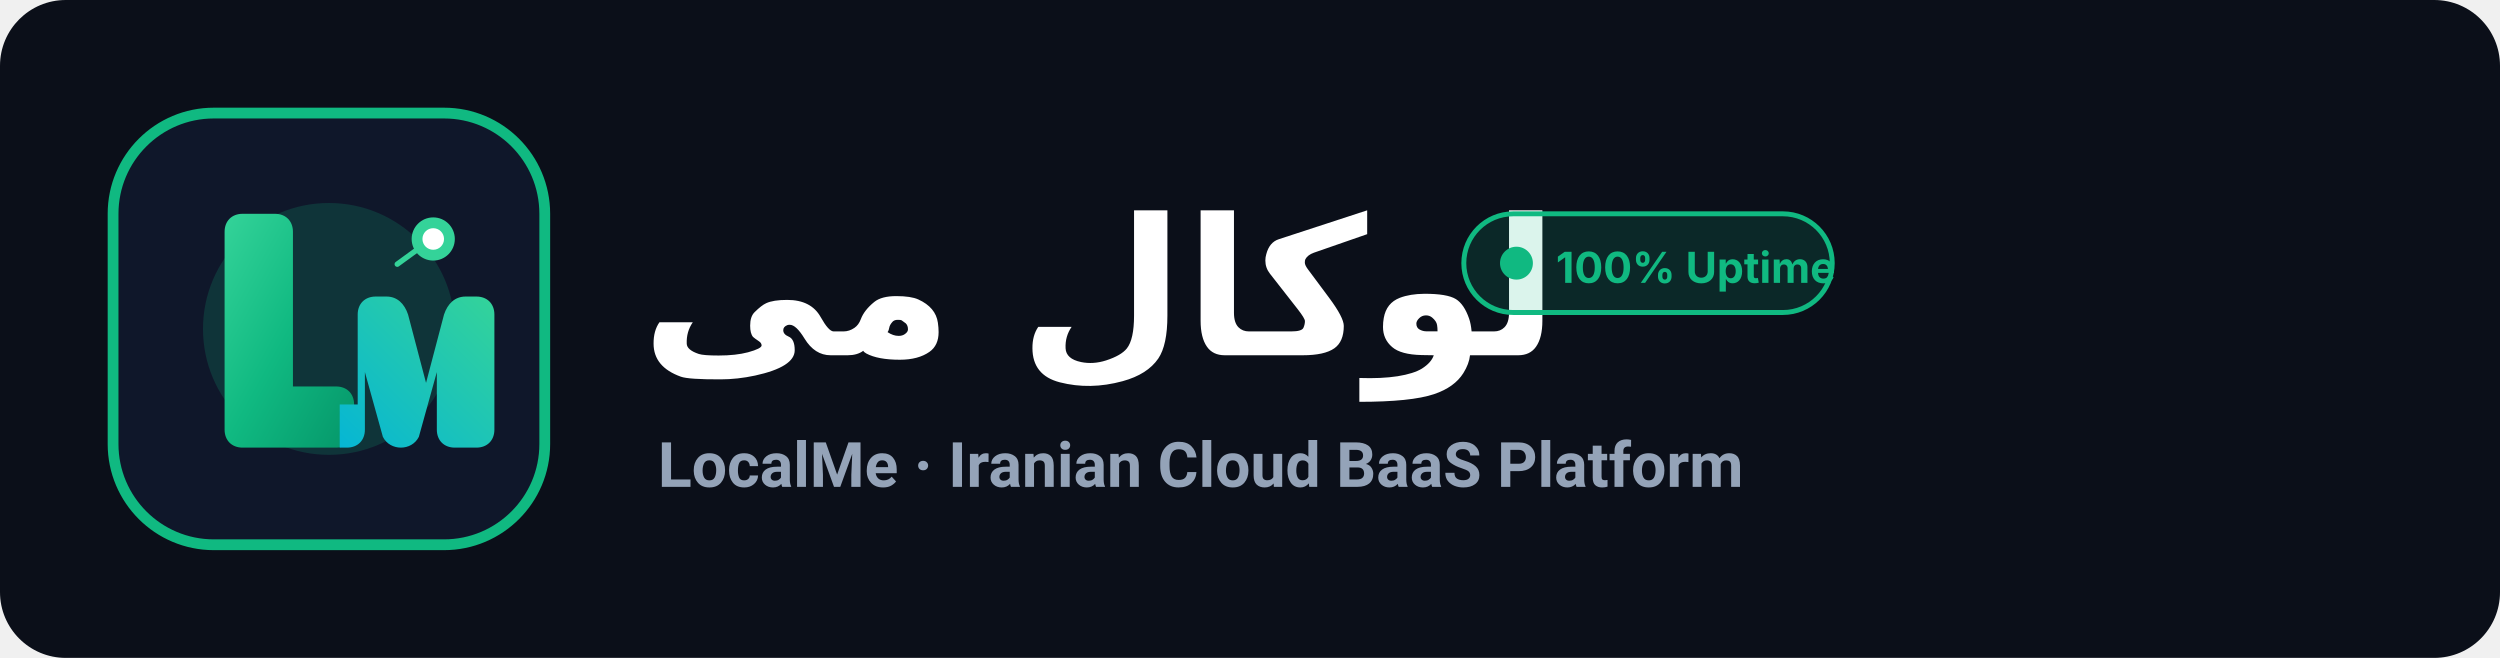
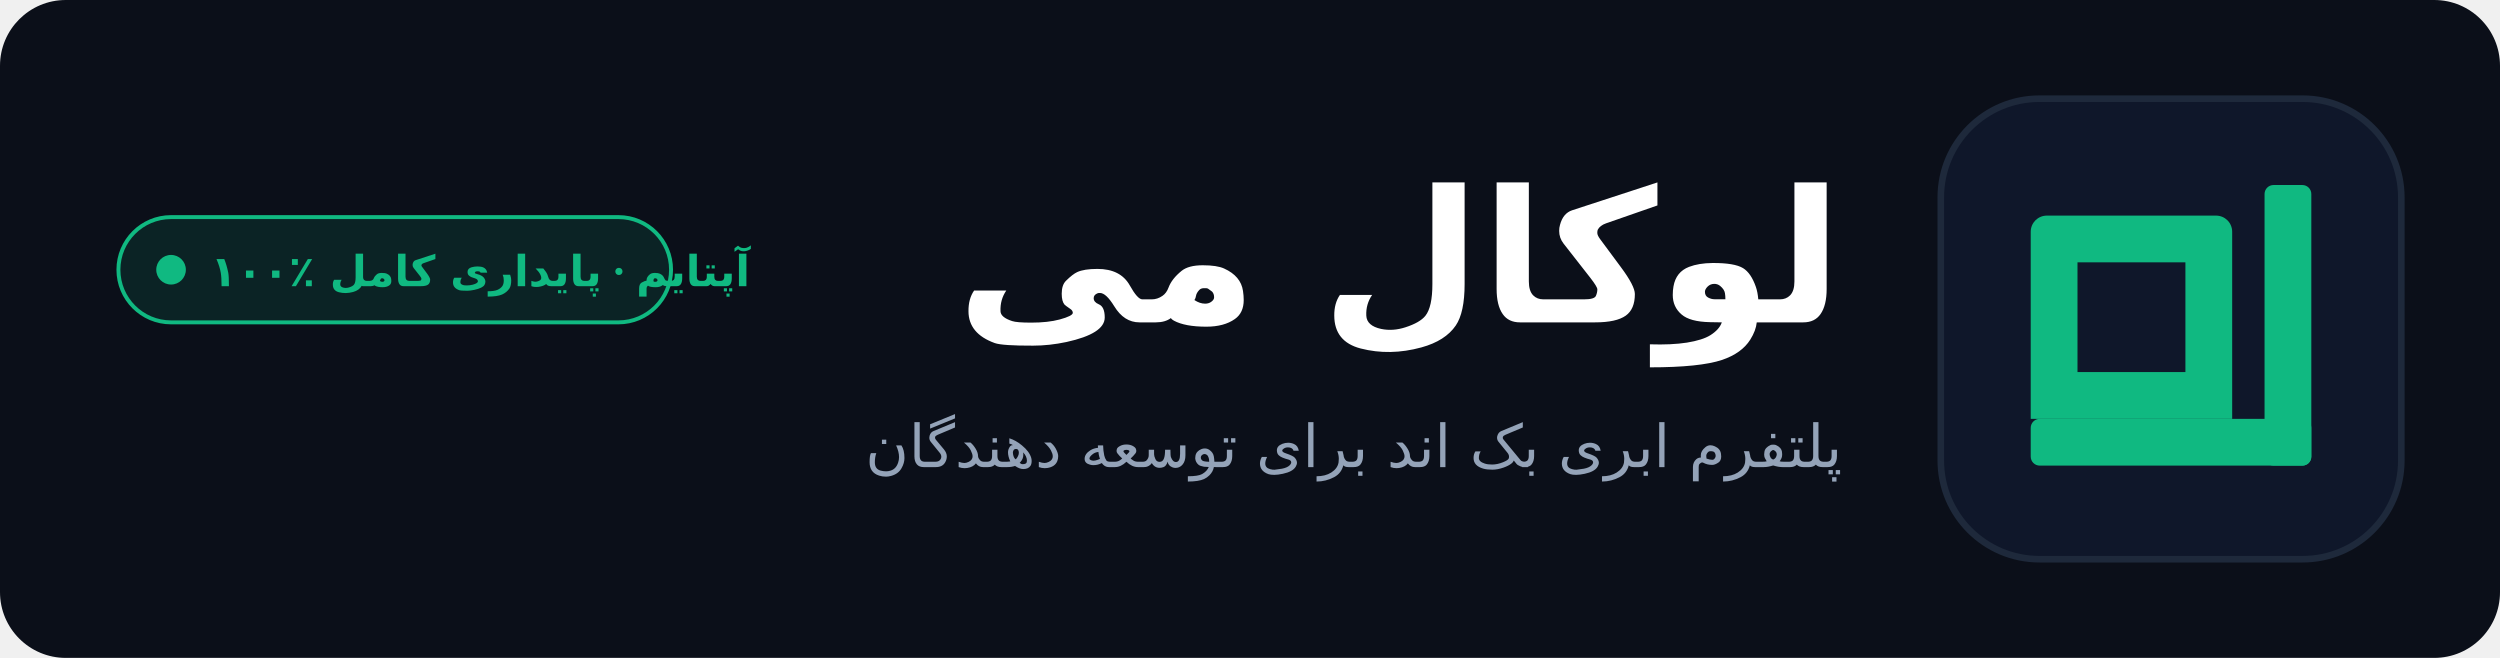
- <svg xmlns="http://www.w3.org/2000/svg" viewBox="0 0 760 200" width="100%" height="100%">
+ <svg xmlns="http://www.w3.org/2000/svg" viewBox="0 0 760 200" width="100%" height="100%" dir="rtl">
  <defs>
-     <linearGradient id="logoPrimaryGrad_1" x1="0%" y1="0%" x2="100%" y2="100%">
-       <stop offset="0%" stop-color="#34d399" />
-       <stop offset="50%" stop-color="#10b981" />
-       <stop offset="100%" stop-color="#059669" />
-     </linearGradient>
-     <linearGradient id="logoAccentGrad_1" x1="0%" y1="100%" x2="100%" y2="0%">
-       <stop offset="0%" stop-color="#06b6d4" />
-       <stop offset="100%" stop-color="#34d399" />
-     </linearGradient>
+     <style>
+       .brand-persian-title {
+         font-family: 'Vazirmatn', -apple-system, BlinkMacSystemFont, 'Segoe UI', Roboto, sans-serif;
+         font-size: 56px;
+         font-weight: 900;
+         fill: #ffffff;
+         text-anchor: end;
+       }
+       .brand-persian-sub {
+         font-family: 'Vazirmatn', -apple-system, BlinkMacSystemFont, 'Segoe UI', Roboto, sans-serif;
+         font-size: 18px;
+         font-weight: 500;
+         fill: #94a3b8;
+         text-anchor: end;
+       }
+       .brand-badge-text {
+         font-family: 'Vazirmatn', -apple-system, sans-serif;
+         font-size: 13px;
+         font-weight: 700;
+         fill: #10b981;
+       }
+     </style>
  </defs>
  <rect width="760" height="200" fill="#0b0f19" rx="20" />
-   <g transform="translate(30, 30) scale(0.2734)">
-     <rect x="16" y="16" width="480" height="480" rx="112" fill="#0f172a" stroke="#10b981" stroke-width="12" />
-     <circle cx="256" cy="256" r="140" fill="#10b981" opacity="0.18" />
-     <path d="M 140 148 C 140 136 148 128 160 128 L 196 128 C 208 128 216 136 216 148 L 216 320 L 264 320 C 276 320 284 328 284 340 L 284 368 C 284 380 276 388 264 388 L 160 388 C 148 388 140 380 140 368 Z" fill="url(#logoPrimaryGrad_1)" />
-     <path d="M 288 240 C 288 228 296 220 308 220 L 320 220 C 332 220 340 228 344 240 L 364 316 L 384 240 C 388 228 396 220 408 220 L 420 220 C 432 220 440 228 440 240 L 440 368 C 440 380 432 388 420 388 L 396 388 C 384 388 376 380 376 368 L 376 304 L 356 376 C 352 384 344 388 336 388 C 328 388 320 384 316 376 L 296 304 L 296 368 C 296 380 288 388 276 388 L 268 388 L 268 340 L 288 340 Z" fill="url(#logoAccentGrad_1)" />
-     <circle cx="372" cy="156" r="24" fill="#34d399" />
-     <circle cx="372" cy="156" r="12" fill="#ffffff" />
-     <line x1="332" y1="184" x2="354" y2="168" stroke="#34d399" stroke-width="6" stroke-linecap="round" />
+   <g transform="translate(590, 30)">
+     <rect width="140" height="140" rx="30" fill="#0f172a" stroke="#1e293b" stroke-width="2" />
+     <g transform="scale(0.2734)">
+       <rect x="360" y="96" width="52" height="312" rx="10" fill="#10b981" />
+       <rect x="100" y="356" width="312" height="52" rx="10" fill="#10b981" />
+       <path fill-rule="evenodd" fill="#10b981" d="         M 100 148         C 100 138 108 130 118 130         L 306 130         C 316 130 324 138 324 148         L 324 356         L 100 356         Z         M 152 182         L 272 182         L 272 304         L 152 304         Z       " />
+     </g>
  </g>
-   <g transform="translate(195, 0)">
-     <text x="0" y="108" font-family="'Vazirmatn', -apple-system, BlinkMacSystemFont, 'Segoe UI', Roboto, sans-serif" font-weight="900" font-size="58" fill="#ffffff">لوکال می</text>
-     <text x="5" y="148" font-family="-apple-system, BlinkMacSystemFont, 'Segoe UI', Roboto, sans-serif" font-weight="600" font-size="19" fill="#94a3b8">LocalMe · Iranian Cloud BaaS Platform</text>
-     <rect x="250" y="65" width="112" height="30" rx="15" fill="#10b981" fill-opacity="0.15" stroke="#10b981" stroke-width="1.5" />
-     <circle cx="266" cy="80" r="5" fill="#10b981" />
-     <text x="278" y="86" font-family="-apple-system, sans-serif" font-weight="700" font-size="13" fill="#10b981">100% Uptime</text>
+   <g>
+     <text x="560" y="98" class="brand-persian-title">لوکال می</text>
+     <text x="560" y="142" class="brand-persian-sub">پلتفرم ابری بک اند برای توسعه دهندگان</text>
+     <rect x="36" y="66" width="168" height="32" rx="16" fill="rgba(16, 185, 129, 0.12)" stroke="#10b981" stroke-width="1.2" />
+     <circle cx="52" cy="82" r="4.5" fill="#10b981" />
+     <text x="64" y="87" class="brand-badge-text">۱۰۰٪ آپتایم · پایداری کامل</text>
  </g>
</svg>
